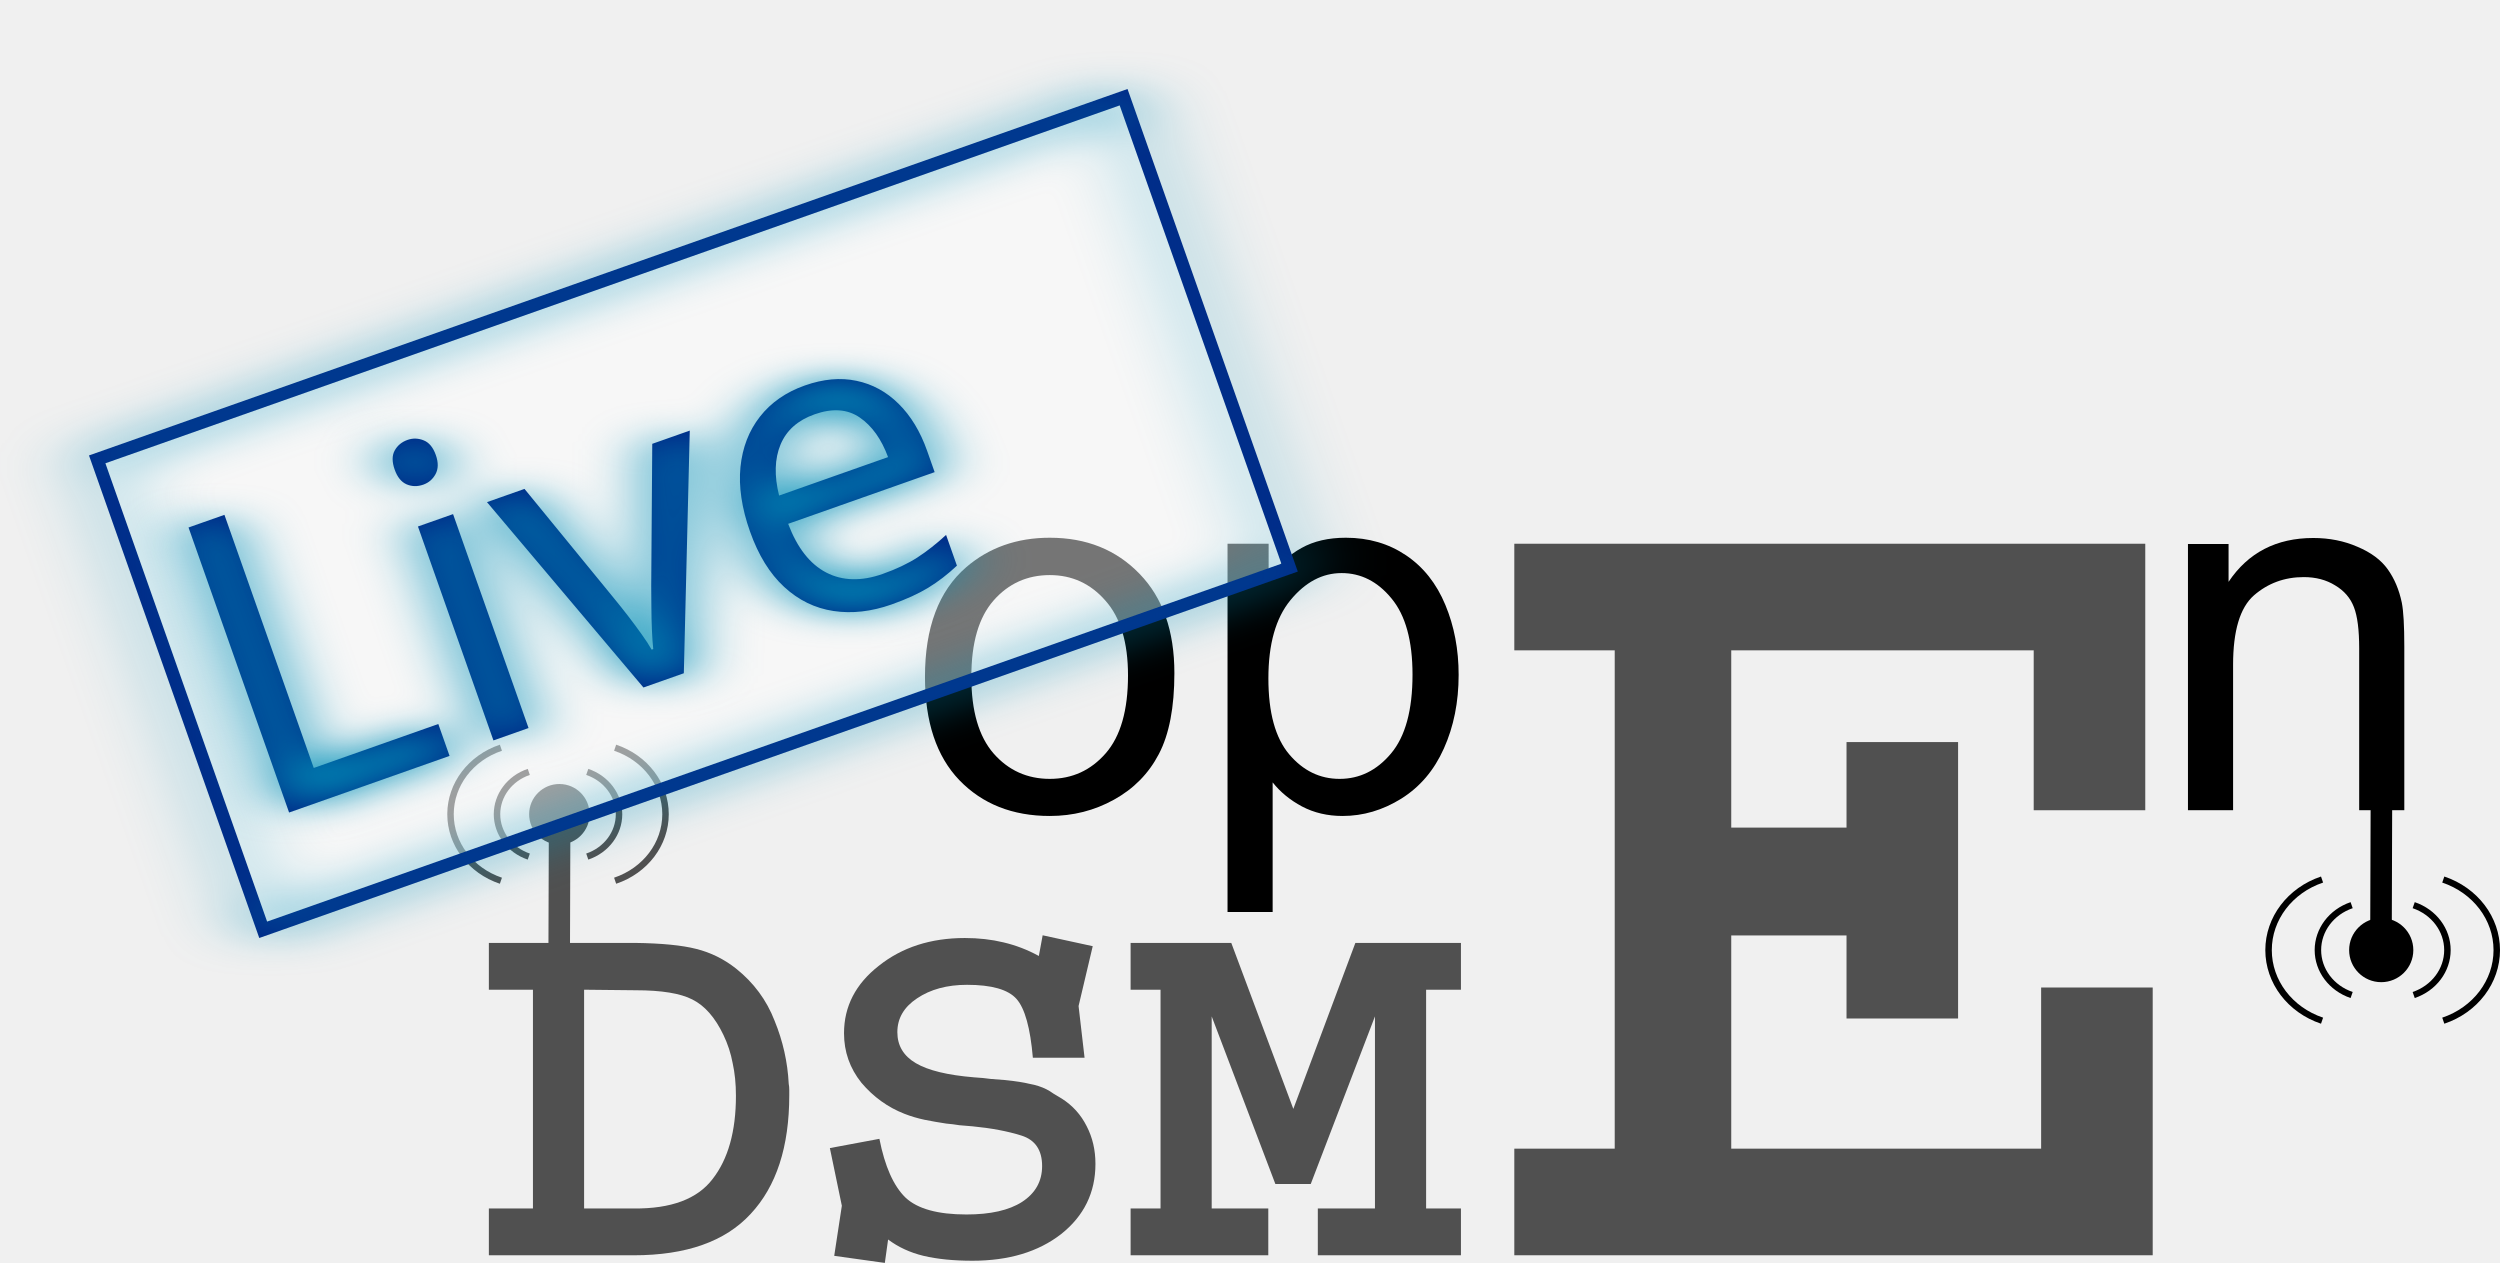
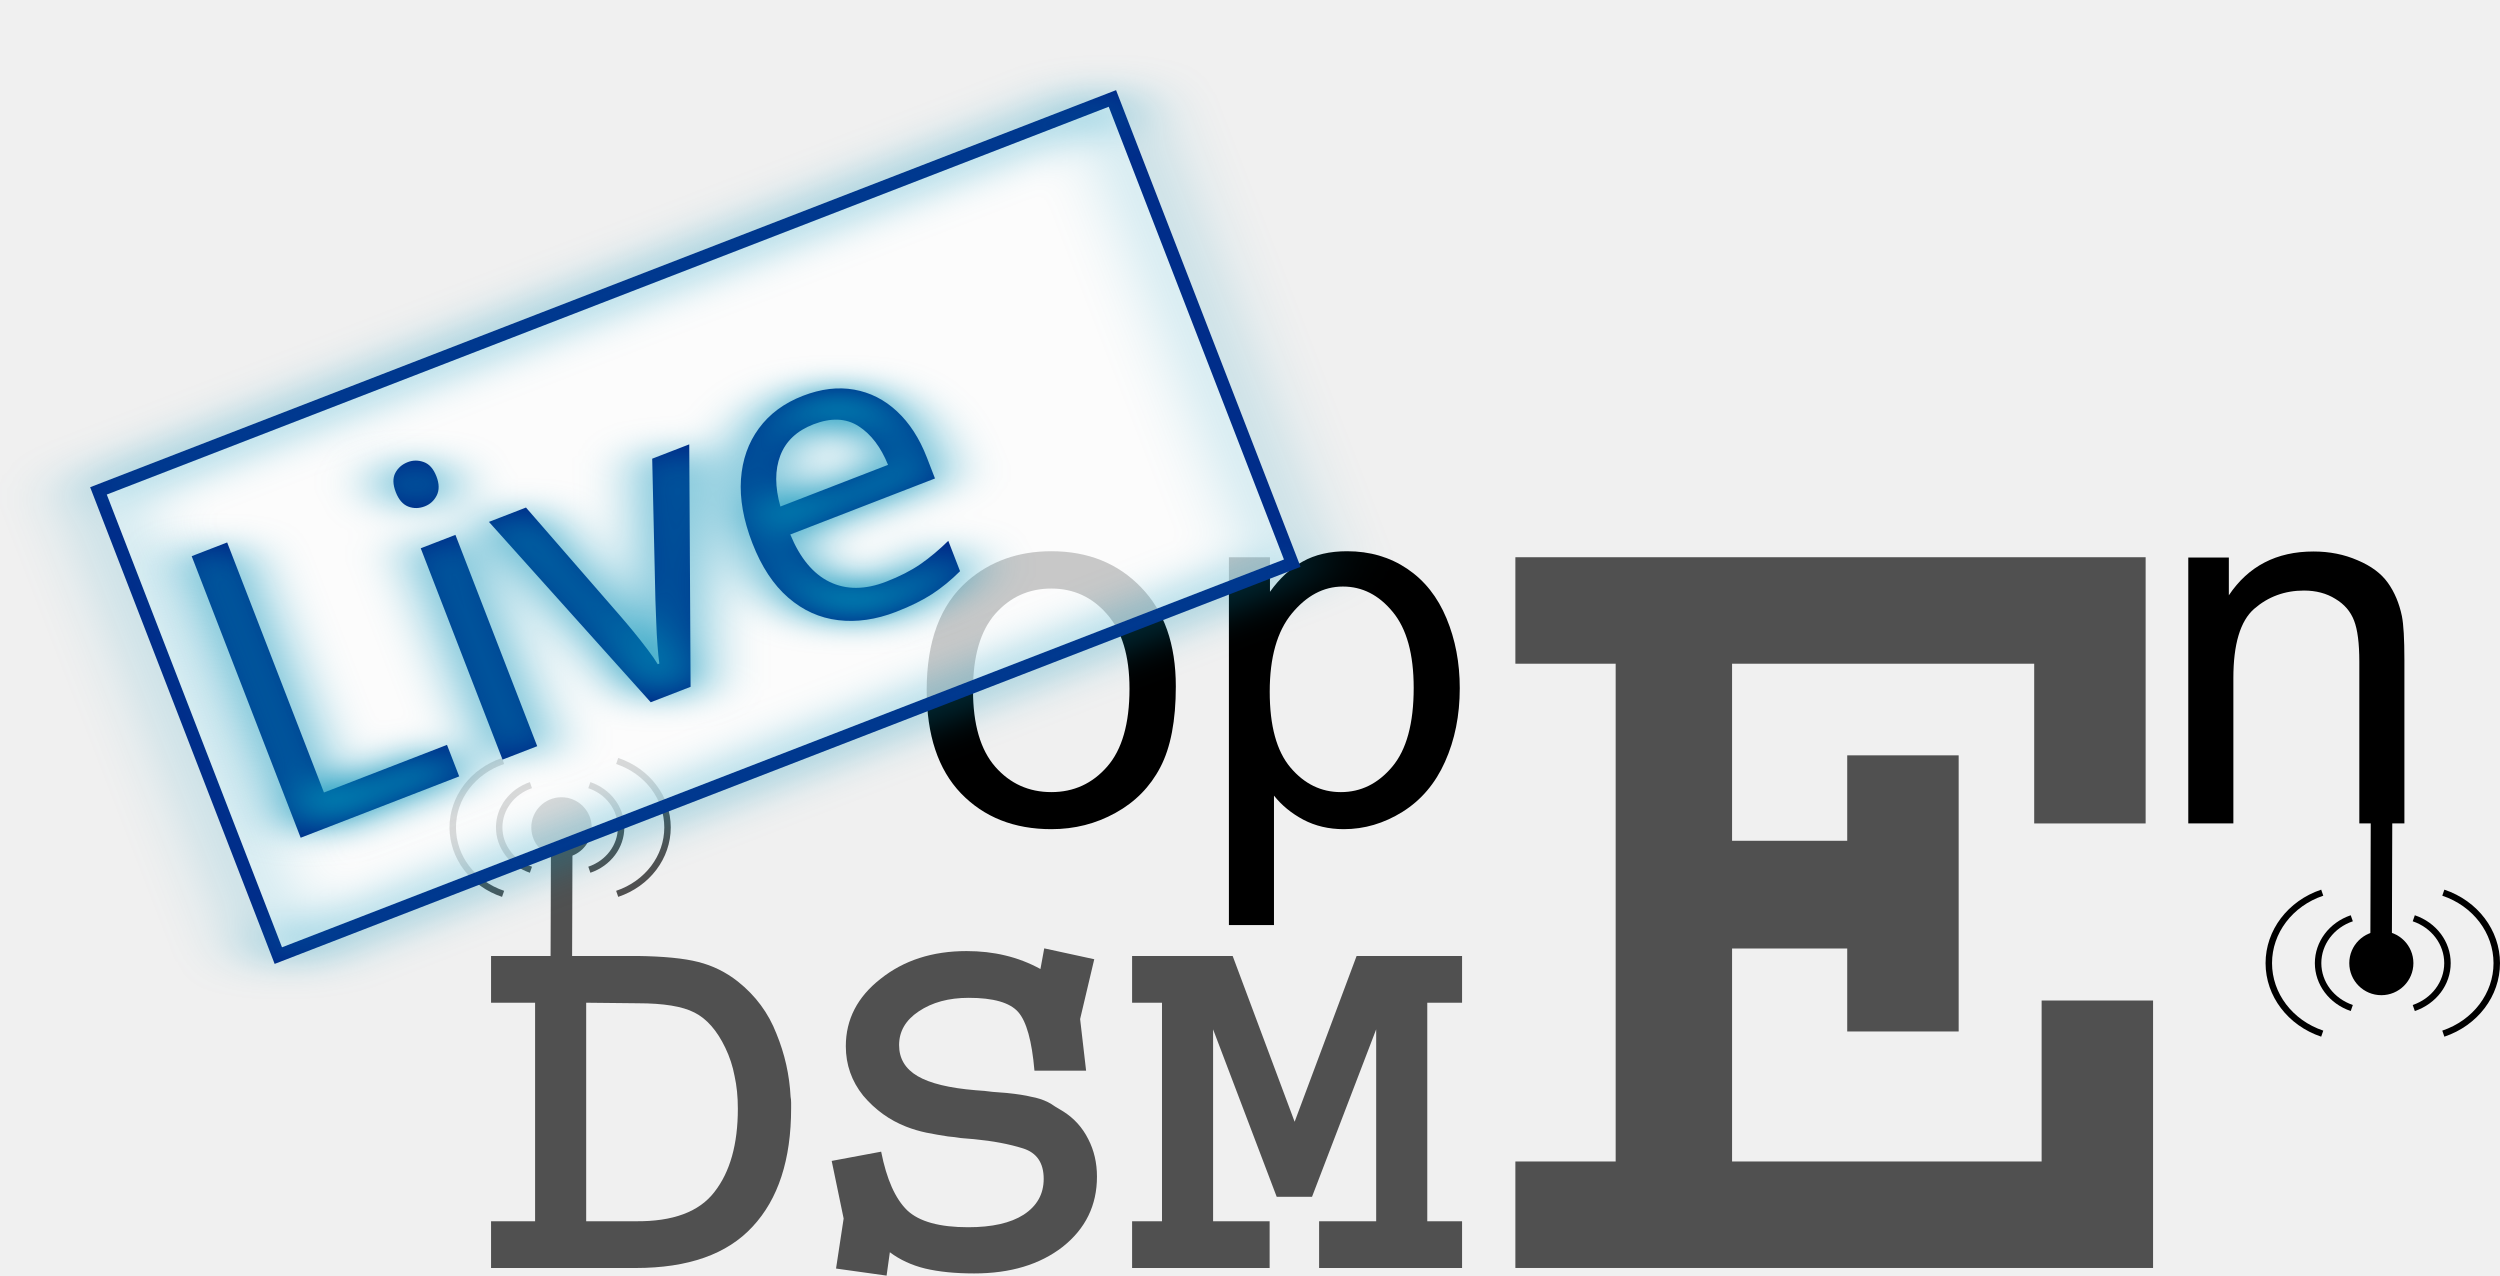
- <svg xmlns="http://www.w3.org/2000/svg" width="116.683mm" height="58.944mm" viewBox="0 0 413.443 208.856" id="svg2" version="1.1">
+ <svg xmlns="http://www.w3.org/2000/svg" width="116.81mm" height="59.602mm" viewBox="0 0 413.892 211.19" id="svg2" version="1.1">
  <defs id="defs4">
    <filter style="color-interpolation-filters:sRGB" id="filter4552" x="-0.07" width="1.14" y="-0.153" height="1.305">
      <feGaussianBlur stdDeviation="5.25" id="feGaussianBlur4554" />
    </filter>
    <filter style="color-interpolation-filters:sRGB" id="filter4560" x="-0.065" width="1.13" y="-0.182" height="1.365">
      <feGaussianBlur stdDeviation="4.317" id="feGaussianBlur4562" />
    </filter>
  </defs>
-   <g id="layer1" transform="translate(44.48071,212.9452)" style="display:inline">
+   <g id="layer1" transform="translate(44.92945,215.2782)" style="display:inline">
    <g style="font-style:normal;font-weight:normal;font-size:25px;line-height:125%;font-family:sans-serif;letter-spacing:0px;word-spacing:0px;writing-mode:lr-tb;fill:#000000;fill-opacity:1;stroke:none;stroke-width:1px;stroke-linecap:butt;stroke-linejoin:miter;stroke-opacity:1" id="text4136">
      <path d="m 108.489,-101.01 q 0,-12.229 6.798,-18.115 5.679,-4.892 13.846,-4.892 9.078,0 14.841,5.969 5.762,5.928 5.762,16.416 0,8.498 -2.57,13.39 -2.529,4.85 -7.42,7.545 -4.85,2.695 -10.612,2.695 -9.244,0 -14.965,-5.928 -5.679,-5.928 -5.679,-17.079 z m 7.669,0 q 0,8.457 3.689,12.685 3.689,4.187 9.286,4.187 5.555,0 9.244,-4.228 3.689,-4.228 3.689,-12.892 0,-8.166 -3.731,-12.353 -3.689,-4.228 -9.203,-4.228 -5.596,0 -9.286,4.187 -3.689,4.187 -3.689,12.644 z" style="font-style:normal;font-variant:normal;font-weight:normal;font-stretch:normal;font-size:84.898px;font-family:Arial;-inkscape-font-specification:Arial" id="path4161" />
      <path d="m 158.525,-62.126 0,-60.896 6.798,0 0,5.721 q 2.404,-3.358 5.431,-5.016 3.026,-1.7 7.337,-1.7 5.638,0 9.949,2.902 4.311,2.902 6.508,8.208 2.197,5.265 2.197,11.566 0,6.757 -2.446,12.188 -2.404,5.389 -7.047,8.291 -4.601,2.86 -9.7,2.86 -3.731,0 -6.716,-1.575 -2.943,-1.575 -4.85,-3.98 l 0,21.432 -7.462,0 z m 6.757,-38.635 q 0,8.498 3.441,12.561 3.441,4.063 8.332,4.063 4.975,0 8.498,-4.187 3.565,-4.228 3.565,-13.058 0,-8.415 -3.482,-12.602 -3.441,-4.187 -8.249,-4.187 -4.767,0 -8.457,4.477 -3.648,4.436 -3.648,12.934 z" style="font-style:normal;font-variant:normal;font-weight:normal;font-stretch:normal;font-size:84.898px;font-family:Arial;-inkscape-font-specification:Arial" id="path4163" />
    </g>
    <g id="g4231" transform="matrix(1.061346,0,0,1.061111,-34.34414,5.038099)">
      <g style="font-style:normal;font-variant:normal;font-weight:normal;font-stretch:normal;font-size:27.125px;line-height:125%;font-family:Umpush;-inkscape-font-specification:Umpush;letter-spacing:0px;word-spacing:0px;writing-mode:lr-tb;fill:#000000;fill-opacity:1;stroke:none;stroke-width:1px;stroke-linecap:butt;stroke-linejoin:miter;stroke-opacity:1" id="text4148">
        <path d="m 331.373,-79.16 0,-41.484 6.328,0 0,5.898 q 4.57,-6.836 13.203,-6.836 3.75,0 6.875,1.367 3.164,1.328 4.727,3.516 1.562,2.188 2.188,5.195 0.391,1.953 0.391,6.836 l 0,25.508 -7.031,0 0,-25.234 q 0,-4.297 -0.82,-6.406 -0.82,-2.148 -2.93,-3.398 -2.07,-1.289 -4.883,-1.289 -4.492,0 -7.773,2.852 -3.242,2.852 -3.242,10.82 l 0,22.656 -7.031,0 z" style="font-style:normal;font-variant:normal;font-weight:normal;font-stretch:normal;font-size:80px;font-family:Arial;-inkscape-font-specification:Arial" id="path4166" />
      </g>
      <g id="g4219-5" transform="matrix(-3.075489,0,0,-3.037498,484.6106,36.83832)">
        <g transform="translate(-0.03951695,0)" id="g4177">
          <path id="path4160-7" d="m 40.064,38.415 0.021,-6.58" style="fill:none;fill-rule:evenodd;stroke:#000000;stroke-width:1.092;stroke-linecap:butt;stroke-linejoin:miter;stroke-miterlimit:4;stroke-dasharray:none;stroke-opacity:1" />
          <path style="fill:#000000;fill-opacity:1;stroke:none;stroke-width:0.938;stroke-miterlimit:4;stroke-dasharray:none;stroke-dashoffset:0;stroke-opacity:1" d="m 41.699,31.01 a 1.626,1.646 0 0 1 -1.626,1.646 1.626,1.646 0 0 1 -1.626,-1.646 1.626,1.646 0 0 1 1.626,-1.646 1.626,1.646 0 0 1 1.626,1.646 z" id="path4164-2" />
          <path style="fill:none;fill-opacity:1;stroke:#000000;stroke-width:0.328;stroke-miterlimit:4;stroke-dasharray:none;stroke-dashoffset:0;stroke-opacity:1" d="m 41.572,28.705 a 2.597,2.453 0 0 1 1.709,2.305 2.597,2.453 0 0 1 -1.709,2.305" id="path4170-1" />
          <path transform="scale(-1,1)" style="fill:none;fill-opacity:1;stroke:#000000;stroke-width:0.328;stroke-miterlimit:4;stroke-dasharray:none;stroke-dashoffset:0;stroke-opacity:1" d="m -38.428,28.705 a 2.597,2.453 0 0 1 1.709,2.305 2.597,2.453 0 0 1 -1.709,2.305" id="path4170-6-2" />
          <path transform="scale(-1,1)" style="fill:none;fill-opacity:1;stroke:#000000;stroke-width:0.328;stroke-miterlimit:4;stroke-dasharray:none;stroke-dashoffset:0;stroke-opacity:1" d="m -36.929,27.388 a 4.119,3.854 0 0 1 2.71,3.621 4.119,3.854 0 0 1 -2.71,3.621" id="path4170-6-3-7" />
          <path style="fill:none;fill-opacity:1;stroke:#000000;stroke-width:0.328;stroke-miterlimit:4;stroke-dasharray:none;stroke-dashoffset:0;stroke-opacity:1" d="m 43.071,27.388 a 4.119,3.854 0 0 1 2.71,3.621 4.119,3.854 0 0 1 -2.71,3.621" id="path4170-6-3-2-2" />
        </g>
      </g>
    </g>
    <g style="font-style:normal;font-weight:normal;font-size:205px;line-height:125%;font-family:sans-serif;letter-spacing:0px;word-spacing:0px;fill:#505050;fill-opacity:1;stroke:none;stroke-width:1px;stroke-linecap:butt;stroke-linejoin:miter;stroke-opacity:1" id="text4158">
      <path d="m 310.297,-123.024 0,44.075 -18.45,0 0,-26.445 -50.02,0 0,29.315 19.065,0 0,-14.145 18.45,0 0,45.715 -18.45,0 0,-13.735 -19.065,0 0,35.26 51.25,0 0,-26.65 18.45,0 0,44.28 -105.575,0 0,-17.63 16.605,0 0,-82.41 -16.605,0 0,-17.63 104.345,0 0,0 z" style="font-style:normal;font-variant:normal;font-weight:100;font-stretch:normal;font-size:205px;font-family:Courier;-inkscape-font-specification:'Courier Thin';fill:#505050;fill-opacity:1" id="path4174" />
    </g>
    <g id="g4243" transform="translate(0,1.636049)">
      <g style="font-style:normal;font-weight:normal;font-size:25px;line-height:125%;font-family:sans-serif;letter-spacing:0px;word-spacing:0px;writing-mode:lr-tb;fill:#505050;fill-opacity:1;stroke:none;stroke-width:1px;stroke-linecap:butt;stroke-linejoin:miter;stroke-opacity:1" id="text4140">
        <path d="m 43.656,-14.725 0,-36.18 -7.29,0 0,-7.74 24.21,0 q 6.57,0.09 10.08,0.99 3.6,0.9 6.57,3.24 4.41,3.51 6.39,8.64 2.07,5.04 2.34,10.44 0.09,0.45 0.09,0.99 0,0.45 0,0.9 0,12.78 -6.39,19.62 -6.3,6.84 -19.35,6.84 l -23.94,0 0,-7.74 7.29,0 0,0 z m 8.46,-36.18 0,36.18 8.19,0 q 9.27,0.09 13.05,-4.86 3.87,-4.95 3.87,-13.77 0,-2.97 -0.54,-5.4 -0.45,-2.43 -1.53,-4.68 -2.07,-4.32 -5.13,-5.85 -2.97,-1.53 -9.36,-1.53 l -8.55,-0.09 0,0 z" style="font-style:normal;font-variant:normal;font-weight:100;font-stretch:normal;font-size:90px;font-family:Courier;-inkscape-font-specification:'Courier Thin';fill:#505050;fill-opacity:1" id="path4177" />
        <path d="m 127.951,-59.905 8.28,1.8 -2.34,9.9 0.99,8.55 -8.55,0 q -0.63,-7.38 -2.7,-9.72 -2.07,-2.34 -8.19,-2.34 -4.95,0 -8.28,2.25 -3.24,2.16 -3.24,5.58 0,3.33 3.06,5.13 3.06,1.8 9.63,2.34 1.53,0.09 2.79,0.27 1.35,0.09 2.34,0.18 2.61,0.27 4.05,0.63 1.53,0.27 2.79,0.9 0.54,0.27 1.17,0.72 0.63,0.36 1.35,0.81 2.7,1.71 4.14,4.59 1.44,2.79 1.44,6.21 0,7.11 -5.67,11.61 -5.67,4.41 -14.67,4.41 -4.68,0 -8.1,-0.81 -3.33,-0.81 -5.85,-2.7 l -0.54,3.87 -8.37,-1.17 1.26,-8.28 -1.98,-9.54 8.19,-1.53 q 1.35,6.84 4.32,9.72 2.97,2.79 10.08,2.79 5.94,0 9.18,-2.07 3.33,-2.16 3.33,-5.94 0,-3.96 -3.42,-5.04 -3.42,-1.08 -8.1,-1.53 -1.08,-0.09 -2.16,-0.18 -1.08,-0.18 -2.16,-0.27 -1.8,-0.27 -3.6,-0.63 -1.71,-0.36 -3.33,-0.99 -4.14,-1.62 -7.11,-5.13 -2.88,-3.6 -2.88,-8.19 0,-6.66 5.76,-11.16 5.76,-4.59 14.22,-4.59 3.42,0 6.39,0.72 3.06,0.72 5.85,2.25 l 0.63,-3.42 0,0 z" style="font-style:normal;font-variant:normal;font-weight:100;font-stretch:normal;font-size:90px;font-family:Courier;-inkscape-font-specification:'Courier Thin';fill:#505050;fill-opacity:1" id="path4179" />
        <path d="m 159.146,-58.645 10.26,27.45 10.26,-27.45 17.46,0 0,7.74 -5.76,0 0,36.18 5.76,0 0,7.74 -23.67,0 0,-7.74 9.45,0 0,-31.77 -10.62,27.72 -5.85,0 -10.53,-27.72 0,31.77 9.36,0 0,7.74 -22.77,0 0,-7.74 4.95,0 0,-36.18 -4.95,0 0,-7.74 16.65,0 0,0 z" style="font-style:normal;font-variant:normal;font-weight:100;font-stretch:normal;font-size:90px;font-family:Courier;-inkscape-font-specification:'Courier Thin';fill:#505050;fill-opacity:1" id="path4181" />
      </g>
      <g id="g4219-5-6" transform="matrix(3.075489,0,0,3.037498,-75.09519,-174.1175)">
        <g transform="translate(-0.03951695,0)" id="g4177-3">
          <g id="g4221">
            <path style="fill:none;fill-rule:evenodd;stroke:#505050;stroke-width:1.159;stroke-linecap:butt;stroke-linejoin:miter;stroke-miterlimit:4;stroke-dasharray:none;stroke-opacity:1" d="m 40.064,38.415 0.021,-6.58" id="path4160-7-8" />
            <path style="fill:#505050;fill-opacity:1;stroke:none;stroke-width:0.938;stroke-miterlimit:4;stroke-dasharray:none;stroke-dashoffset:0;stroke-opacity:1" d="m 41.699,31.01 a 1.626,1.646 0 0 1 -1.626,1.646 1.626,1.646 0 0 1 -1.626,-1.646 1.626,1.646 0 0 1 1.626,-1.646 1.626,1.646 0 0 1 1.626,1.646 z" id="path4164-2-5" />
            <path style="fill:none;fill-opacity:1;stroke:#505050;stroke-width:0.348;stroke-miterlimit:4;stroke-dasharray:none;stroke-dashoffset:0;stroke-opacity:1" d="m 41.572,28.705 a 2.597,2.453 0 0 1 1.709,2.305 2.597,2.453 0 0 1 -1.709,2.305" id="path4170-1-3" />
            <path transform="scale(-1,1)" style="fill:none;fill-opacity:1;stroke:#505050;stroke-width:0.348;stroke-miterlimit:4;stroke-dasharray:none;stroke-dashoffset:0;stroke-opacity:1" d="m -38.428,28.705 a 2.597,2.453 0 0 1 1.709,2.305 2.597,2.453 0 0 1 -1.709,2.305" id="path4170-6-2-0" />
            <path transform="scale(-1,1)" style="fill:none;fill-opacity:1;stroke:#505050;stroke-width:0.348;stroke-miterlimit:4;stroke-dasharray:none;stroke-dashoffset:0;stroke-opacity:1" d="m -36.929,27.388 a 4.119,3.854 0 0 1 2.71,3.621 4.119,3.854 0 0 1 -2.71,3.621" id="path4170-6-3-7-8" />
            <path style="fill:none;fill-opacity:1;stroke:#505050;stroke-width:0.348;stroke-miterlimit:4;stroke-dasharray:none;stroke-dashoffset:0;stroke-opacity:1" d="m 43.071,27.388 a 4.119,3.854 0 0 1 2.71,3.621 4.119,3.854 0 0 1 -2.71,3.621" id="path4170-6-3-2-2-4" />
          </g>
        </g>
      </g>
    </g>
  </g>
-   <g id="layer3" style="display:inline" transform="translate(13.96177,11.72164)">
+   <g id="layer3" style="display:inline" transform="translate(14.4105,14.0547)">
    <g id="g4616" transform="matrix(0.9430202,-0.3327354,0.3327354,0.9430202,251.5693,124.2104)">
-       <rect style="opacity:1;fill:#ffffff;fill-opacity:0.458;stroke:#001e82;stroke-width:2.126;stroke-linecap:butt;stroke-linejoin:miter;stroke-miterlimit:4;stroke-dasharray:none;stroke-dashoffset:0;stroke-opacity:1" id="rect4169-7-8" width="180" height="82.5" x="-215.29" y="-139.551" />
-       <text xml:space="preserve" style="font-style:normal;font-variant:normal;font-weight:normal;font-stretch:normal;font-size:15px;line-height:125%;font-family:Arial;-inkscape-font-specification:Arial;text-align:start;letter-spacing:0px;word-spacing:0px;writing-mode:lr-tb;text-anchor:start;fill:#001e82;fill-opacity:1;stroke:none;stroke-width:1px;stroke-linecap:butt;stroke-linejoin:miter;stroke-opacity:1" x="-211.594" y="-73.914" id="text4165-1-9">
-         <tspan id="tspan4167-1-0" x="-211.594" y="-73.914" style="font-style:normal;font-variant:normal;font-weight:normal;font-stretch:normal;font-size:70px;font-family:'Segoe Script';-inkscape-font-specification:'Segoe Script'">Live</tspan>
-       </text>
-       <rect y="-139.551" x="-215.29" height="82.5" width="180" id="rect4169" style="opacity:1;fill:none;fill-opacity:0.458;stroke:#0090b8;stroke-width:2.126;stroke-linecap:butt;stroke-linejoin:miter;stroke-miterlimit:4;stroke-dasharray:none;stroke-dashoffset:0;stroke-opacity:1;filter:url(#filter4552)" />
-       <text id="text4165" y="-73.914" x="-211.594" style="font-style:normal;font-variant:normal;font-weight:normal;font-stretch:normal;font-size:15px;line-height:125%;font-family:Arial;-inkscape-font-specification:Arial;text-align:start;letter-spacing:0px;word-spacing:0px;writing-mode:lr-tb;text-anchor:start;fill:#0090b8;fill-opacity:1;stroke:none;stroke-width:1px;stroke-linecap:butt;stroke-linejoin:miter;stroke-opacity:1;filter:url(#filter4560)" xml:space="preserve">
-         <tspan style="font-style:normal;font-variant:normal;font-weight:normal;font-stretch:normal;font-size:70px;font-family:'Segoe Script';-inkscape-font-specification:'Segoe Script';fill:#0090b8;fill-opacity:1" y="-73.914" x="-211.594" id="tspan4167">Live</tspan>
-       </text>
+       <g id="g4175" transform="matrix(0.9995475,-0.03008118,0.03008118,0.9995475,2.900322,-3.81336)">
+         <g id="g4183">
+           <rect style="opacity:1;fill:#ffffff;fill-opacity:0.784;stroke:#001e82;stroke-width:2.126;stroke-linecap:butt;stroke-linejoin:miter;stroke-miterlimit:4;stroke-dasharray:none;stroke-dashoffset:0;stroke-opacity:1" id="rect4169-7-8" width="180" height="82.5" x="-215.29" y="-139.551" />
+           <text xml:space="preserve" style="font-style:normal;font-variant:normal;font-weight:normal;font-stretch:normal;font-size:15px;line-height:125%;font-family:Arial;-inkscape-font-specification:Arial;text-align:start;letter-spacing:0px;word-spacing:0px;writing-mode:lr-tb;text-anchor:start;fill:#001e82;fill-opacity:1;stroke:none;stroke-width:1px;stroke-linecap:butt;stroke-linejoin:miter;stroke-opacity:1" x="-211.594" y="-73.914" id="text4165-1-9">
+             <tspan id="tspan4167-1-0" x="-211.594" y="-73.914" style="font-style:normal;font-variant:normal;font-weight:normal;font-stretch:normal;font-size:70px;font-family:'Segoe Script';-inkscape-font-specification:'Segoe Script'">Live</tspan>
+           </text>
+           <rect y="-139.551" x="-215.29" height="82.5" width="180" id="rect4169" style="opacity:1;fill:none;fill-opacity:0.458;stroke:#0090b8;stroke-width:2.126;stroke-linecap:butt;stroke-linejoin:miter;stroke-miterlimit:4;stroke-dasharray:none;stroke-dashoffset:0;stroke-opacity:1;filter:url(#filter4552)" />
+           <text id="text4165" y="-73.914" x="-211.594" style="font-style:normal;font-variant:normal;font-weight:normal;font-stretch:normal;font-size:15px;line-height:125%;font-family:Arial;-inkscape-font-specification:Arial;text-align:start;letter-spacing:0px;word-spacing:0px;writing-mode:lr-tb;text-anchor:start;fill:#0090b8;fill-opacity:1;stroke:none;stroke-width:1px;stroke-linecap:butt;stroke-linejoin:miter;stroke-opacity:1;filter:url(#filter4560)" xml:space="preserve">
+             <tspan style="font-style:normal;font-variant:normal;font-weight:normal;font-stretch:normal;font-size:70px;font-family:'Segoe Script';-inkscape-font-specification:'Segoe Script';fill:#0090b8;fill-opacity:1" y="-73.914" x="-211.594" id="tspan4167">Live</tspan>
+           </text>
+         </g>
+       </g>
    </g>
  </g>
</svg>
